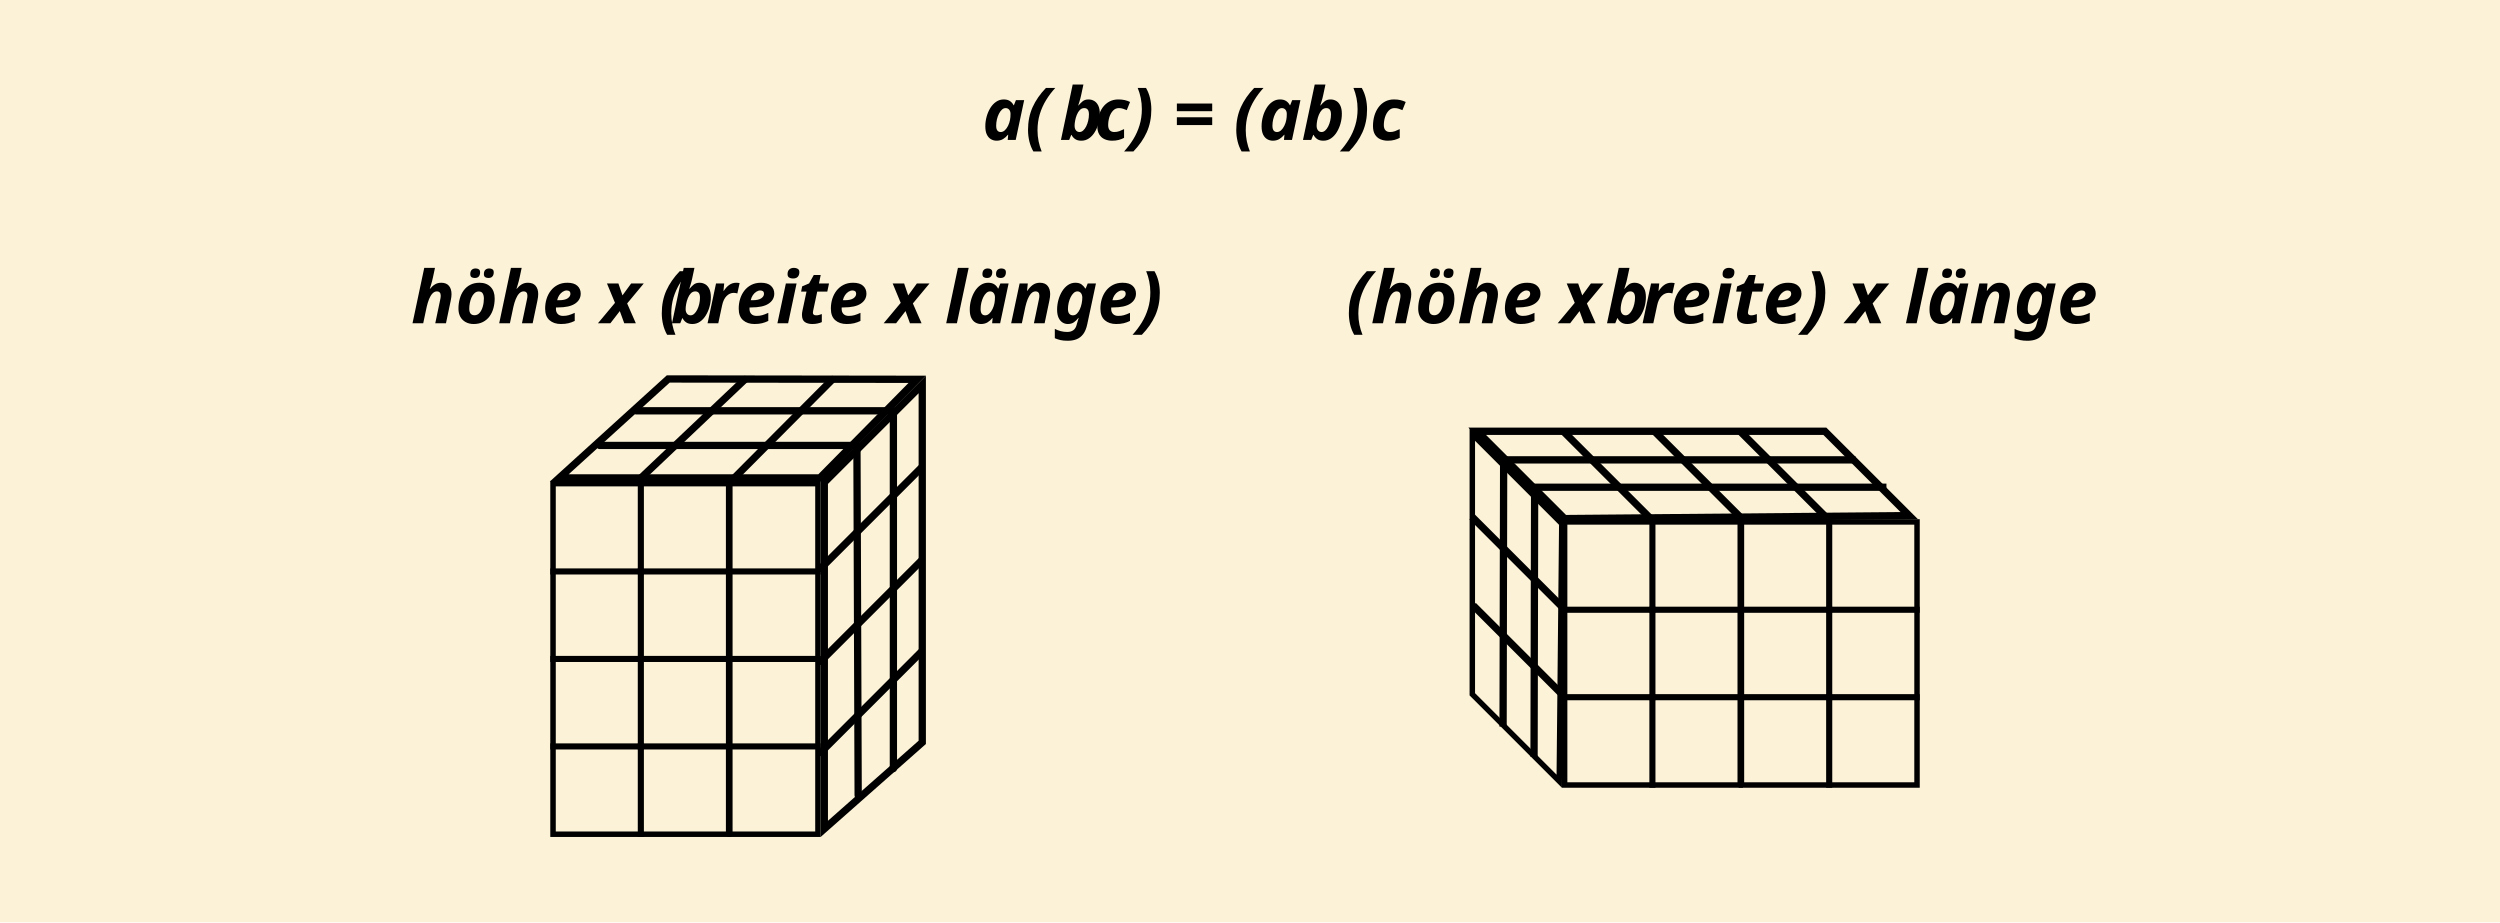
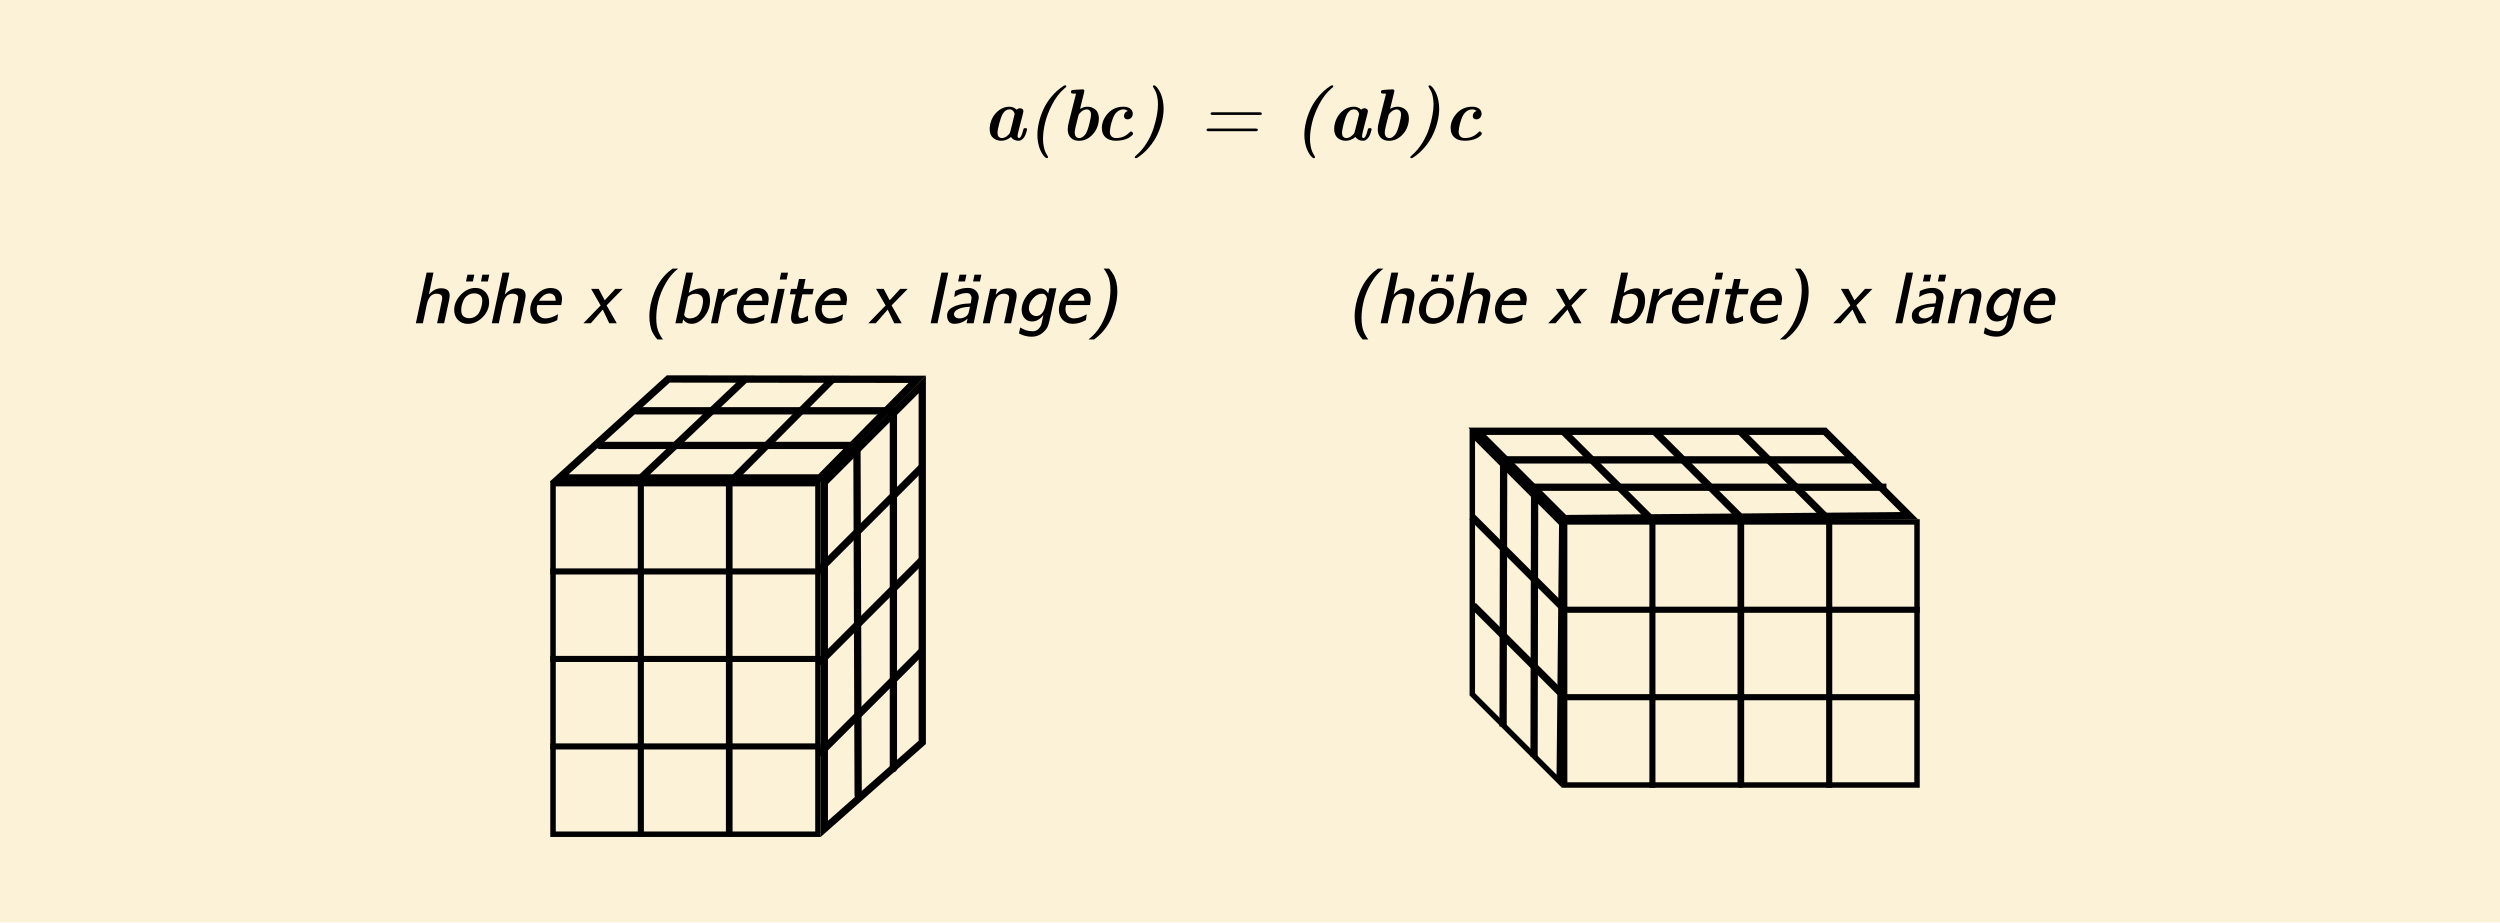
<svg xmlns="http://www.w3.org/2000/svg" id="Ebene_1" data-name="Ebene 1" viewBox="0 0 1371.6 506">
-   <defs>
-     <style>
-       .cls-1 {
-         font-family: CMUSerif-BoldItalic, 'CMU Serif';
-         font-style: italic;
-         font-weight: 700;
-       }
- 
-       .cls-1, .cls-2 {
-         font-size: 40px;
-       }
- 
-       .cls-3 {
-         letter-spacing: -.06em;
-       }
- 
-       .cls-4 {
-         fill: #fbf2d8;
-       }
- 
-       .cls-5 {
-         letter-spacing: -.03em;
-       }
- 
-       .cls-2 {
-         font-family: CMUBright-SemiBoldOblique, 'CMU Bright';
-         font-style: oblique;
-         font-weight: 600;
-       }
-     </style>
-   </defs>
-   <rect class="cls-4" width="1371.6" height="506" />
-   <text class="cls-1" transform="translate(538.82 76.79)">
-     <tspan x="0" y="0">a(</tspan>
-     <tspan class="cls-3" x="42.54" y="0">b</tspan>
-     <tspan x="61.45" y="0">c) = (ab)c</tspan>
-   </text>
+   <rect width="1371.6" height="506" fill="#fbf2d8" />
+   <g>
+     <path d="M542.98,70.79c0-1.95.44-3.85,1.32-5.7.88-1.85,2.16-3.4,3.86-4.66,1.69-1.26,3.57-1.88,5.62-1.88,1.54,0,2.86.53,3.97,1.6.61-.51,1.23-.76,1.87-.76.5,0,.94.15,1.31.44.37.29.56.71.56,1.24,0,.33-.54,2.49-1.61,6.5-1.07,4.01-1.61,6.32-1.61,6.93,0,.82.25,1.24.74,1.25.86,0,1.65-1.49,2.37-4.47.1-.39.2-.65.33-.78s.36-.2.71-.2h.16c.62,0,.93.21.93.64-.03.15-.08.37-.15.65-.06.28-.21.79-.45,1.51-.24.73-.52,1.37-.85,1.92s-.78,1.06-1.35,1.52c-.57.46-1.2.69-1.89.69-1.82,0-3.21-.7-4.17-2.09-1.65,1.38-3.41,2.08-5.27,2.09-1.81,0-3.33-.54-4.56-1.62-1.23-1.08-1.85-2.69-1.85-4.82ZM547.3,72.9c0,1.02.23,1.75.7,2.19.47.44,1,.66,1.58.66.99,0,1.92-.34,2.8-1.03s1.45-1.29,1.71-1.83c.05-.1.49-1.8,1.32-5.1.83-3.29,1.24-5.02,1.24-5.18,0-.48-.24-1.04-.73-1.66s-1.2-.94-2.14-.94c-1.45,0-2.67.83-3.67,2.48-.61,1.07-1.23,2.8-1.87,5.2-.63,2.4-.95,4.13-.95,5.2Z" />
+     <path d="M569.17,73.91c0-2.16.28-4.43.84-6.81.56-2.38,1.39-4.77,2.48-7.17s2.57-4.72,4.44-6.96c1.87-2.24,3.99-4.14,6.36-5.7.4-.3.76-.45,1.07-.45.46,0,.68.18.68.53,0,.1-.04.21-.12.33-.08.12-.16.21-.24.28-.08.07-.2.17-.37.3-.17.13-.26.21-.29.23-2.62,2.27-4.86,5.17-6.71,8.72-1.85,3.55-3.16,6.92-3.92,10.12-.77,3.2-1.15,6.16-1.15,8.88,0,1.5.13,2.89.4,4.17.27,1.28.55,2.24.84,2.86s.61,1.22.94,1.8c.33.57.51.89.54.94.08.18.06.36-.06.54s-.29.26-.53.26h-.04c-.23,0-.56-.18-.98-.54-.42-.36-.87-.91-1.36-1.64-.49-.74-.95-1.6-1.37-2.58-.42-.98-.77-2.19-1.05-3.63-.28-1.44-.42-2.93-.42-4.48Z" />
+     <path d="M585.8,70.91c0-1.17.21-2.5.63-4l2.75-10.89c.58-2.31.97-3.85,1.17-4.62-.25-.03-.54-.04-.88-.04s-.6,0-.79-.02c-.19-.01-.38-.05-.58-.1s-.34-.14-.42-.26c-.08-.12-.13-.29-.13-.52,0-.55.22-.88.66-1,.44-.12,1.5-.22,3.18-.3.94-.05,1.7-.09,2.29-.12h.31c.61,0,.92.25.92.76,0,.26-.03.52-.1.76l-2.25,9.18c1.37-.78,2.69-1.18,3.95-1.19.56,0,1.1.05,1.63.16.53.1,1.09.31,1.67.62.58.31,1.1.7,1.56,1.16.45.46.82,1.08,1.1,1.86.28.77.42,1.66.42,2.65,0,1.86-.41,3.71-1.24,5.54-.83,1.83-2.1,3.41-3.82,4.73-1.72,1.32-3.66,1.98-5.82,1.98-1.86,0-3.36-.55-4.5-1.64-1.14-1.09-1.71-2.66-1.71-4.69ZM589.64,72.66c0,1.12.25,1.91.74,2.38.49.47,1.06.7,1.7.7.72,0,1.41-.25,2.08-.74.67-.49,1.19-1.05,1.55-1.66.66-1.07,1.31-2.82,1.92-5.26.62-2.44.93-4.18.93-5.22s-.23-1.74-.7-2.18c-.46-.44-.98-.65-1.56-.65-.98,0-1.9.34-2.77,1.02-.87.68-1.44,1.29-1.71,1.83-.08.21-.26.9-.55,2.07-.29,1.17-.63,2.58-1.04,4.22-.4,1.64-.6,2.81-.6,3.5Z" />
+     <path d="M604.51,70.39c0-3,1.11-5.73,3.34-8.18s5.07-3.67,8.54-3.67c1.5,0,2.73.35,3.68,1.06.95.71,1.42,1.64,1.42,2.78,0,.89-.28,1.62-.84,2.22-.56.59-1.24.89-2.04.89-.56,0-1.03-.17-1.4-.5-.37-.33-.56-.78-.56-1.34,0-.51.17-1.04.5-1.58.33-.55.86-.92,1.58-1.13-.61-.61-1.39-.92-2.33-.92-1.47,0-2.79.58-3.95,1.75-.82.82-1.53,2.09-2.12,3.83-.59,1.73-.98,3.17-1.15,4.31-.18,1.14-.26,1.92-.26,2.32,0,1.14.3,2.01.91,2.61s1.45.9,2.53.9c2.78,0,5.13-.95,7.06-2.84.54-.53.9-.8,1.08-.8.23,0,.49.15.76.44s.41.55.41.77c0,.16-.11.38-.34.68-.23.3-.6.63-1.1,1.01s-1.11.73-1.81,1.05c-.7.32-1.58.6-2.66.83-1.08.23-2.25.34-3.51.34-2.4,0-4.28-.6-5.65-1.79-1.37-1.2-2.06-2.88-2.06-5.05Z" />
+     <path d="M622.55,86.26c0-.23.29-.59.86-1.07,2.18-1.86,4.09-4.11,5.72-6.76,1.63-2.64,2.87-5.28,3.71-7.92.84-2.64,1.47-5.06,1.87-7.28.4-2.21.6-4.17.6-5.88,0-1.52-.13-2.93-.4-4.21-.27-1.28-.55-2.24-.85-2.86-.3-.62-.62-1.22-.95-1.78-.33-.56-.51-.87-.54-.92-.08-.18-.06-.35.07-.52.12-.16.3-.24.54-.24s.56.17.98.52c.42.35.87.89,1.36,1.64.49.75.95,1.61,1.38,2.58.42.97.78,2.18,1.07,3.62s.43,2.94.43,4.47c0,2.16-.28,4.44-.84,6.83-.56,2.39-1.39,4.79-2.5,7.19-1.11,2.4-2.6,4.73-4.48,6.98-1.88,2.25-4.01,4.17-6.38,5.74-.35.26-.68.39-.98.39-.44,0-.66-.18-.66-.53Z" />
+     <path d="M661.95,71.22c0-.48.38-.72,1.15-.72h25.33c.72,0,1.17.06,1.35.18.21.13.32.31.33.55,0,.18-.09.35-.28.52-.19.16-.45.24-.77.24h-26c-.74,0-1.11-.25-1.11-.76ZM664.19,62.33c0-.49.38-.74,1.15-.74h25.49c.99,0,1.48.25,1.47.74,0,.5-.34.74-1.01.74h-26c-.74,0-1.11-.25-1.11-.74Z" />
+     <path d="M715.64,73.91c0-2.16.28-4.43.84-6.81.56-2.38,1.39-4.77,2.48-7.17s2.58-4.72,4.44-6.96c1.87-2.24,3.99-4.14,6.36-5.7.4-.3.76-.45,1.07-.45.46,0,.68.18.68.53,0,.1-.04.21-.12.33-.08.12-.16.21-.24.28-.08.07-.2.17-.37.3-.17.13-.26.21-.29.23-2.62,2.27-4.86,5.17-6.71,8.72-1.85,3.55-3.16,6.92-3.92,10.12-.76,3.2-1.15,6.16-1.15,8.88,0,1.5.13,2.89.4,4.17.27,1.28.55,2.24.84,2.86s.61,1.22.94,1.8c.33.57.51.89.54.94.08.18.06.36-.06.54s-.29.26-.53.26h-.04c-.23,0-.56-.18-.98-.54-.42-.36-.87-.91-1.36-1.64-.49-.74-.95-1.6-1.37-2.58-.42-.98-.77-2.19-1.05-3.63-.28-1.44-.42-2.93-.42-4.48Z" />
+     <path d="M731.99,70.79c0-1.95.44-3.85,1.32-5.7.88-1.85,2.17-3.4,3.86-4.66,1.69-1.26,3.57-1.88,5.62-1.88,1.54,0,2.86.53,3.97,1.6.61-.51,1.23-.76,1.87-.76.5,0,.94.15,1.31.44s.56.71.56,1.24c0,.33-.54,2.49-1.61,6.5-1.07,4.01-1.61,6.32-1.61,6.93,0,.82.25,1.24.74,1.25.86,0,1.65-1.49,2.37-4.47.09-.39.2-.65.33-.78.12-.13.36-.2.71-.2h.16c.62,0,.93.21.93.64-.03.15-.08.37-.15.65-.06.28-.21.79-.45,1.51-.24.73-.52,1.37-.85,1.92-.33.55-.78,1.06-1.35,1.52s-1.2.69-1.89.69c-1.82,0-3.21-.7-4.17-2.09-1.65,1.38-3.41,2.08-5.27,2.09-1.81,0-3.33-.54-4.56-1.62-1.23-1.08-1.85-2.69-1.85-4.82ZM736.3,72.9c0,1.02.23,1.75.7,2.19.47.44,1,.66,1.58.66.99,0,1.92-.34,2.8-1.03s1.45-1.29,1.71-1.83c.05-.1.49-1.8,1.32-5.1.83-3.29,1.24-5.02,1.24-5.18,0-.48-.24-1.04-.73-1.66s-1.2-.94-2.14-.94c-1.45,0-2.67.83-3.67,2.48-.61,1.07-1.23,2.8-1.87,5.2-.63,2.4-.95,4.13-.95,5.2Z" />
+     <path d="M755.89,70.91c0-1.17.21-2.5.63-4l2.75-10.89c.58-2.31.97-3.85,1.17-4.62-.25-.03-.54-.04-.88-.04s-.6,0-.79-.02c-.19-.01-.38-.05-.58-.1s-.33-.14-.42-.26c-.08-.12-.13-.29-.13-.52,0-.55.22-.88.66-1,.44-.12,1.5-.22,3.18-.3.94-.05,1.7-.09,2.29-.12h.31c.61,0,.92.25.92.76,0,.26-.03.52-.1.76l-2.25,9.18c1.37-.78,2.69-1.18,3.95-1.19.56,0,1.1.05,1.63.16.53.1,1.09.31,1.67.62s1.1.7,1.56,1.16c.45.46.82,1.08,1.1,1.86.28.77.42,1.66.42,2.65,0,1.86-.41,3.71-1.24,5.54-.83,1.83-2.1,3.41-3.82,4.73-1.72,1.32-3.66,1.98-5.82,1.98-1.86,0-3.36-.55-4.5-1.64s-1.71-2.66-1.71-4.69ZM759.74,72.66c0,1.12.25,1.91.74,2.38s1.06.7,1.7.7c.72,0,1.41-.25,2.08-.74.67-.49,1.19-1.05,1.55-1.66.66-1.07,1.31-2.82,1.92-5.26s.93-4.18.93-5.22-.23-1.74-.7-2.18c-.46-.44-.98-.65-1.56-.65-.98,0-1.9.34-2.77,1.02-.87.68-1.44,1.29-1.71,1.83-.08.21-.26.9-.55,2.07-.29,1.17-.63,2.58-1.04,4.22-.4,1.64-.61,2.81-.61,3.5Z" />
+     <path d="M773.74,86.26c0-.23.29-.59.86-1.07,2.18-1.86,4.09-4.11,5.72-6.76,1.63-2.64,2.87-5.28,3.71-7.92s1.47-5.06,1.87-7.28c.4-2.21.6-4.17.6-5.88,0-1.52-.13-2.93-.4-4.21-.27-1.28-.55-2.24-.85-2.86s-.62-1.22-.95-1.78c-.33-.56-.51-.87-.54-.92-.08-.18-.06-.35.07-.52.12-.16.3-.24.54-.24s.56.17.98.52c.42.35.87.89,1.36,1.64.49.75.95,1.61,1.38,2.58.42.97.78,2.18,1.07,3.62s.43,2.94.43,4.47c0,2.16-.28,4.44-.84,6.83-.56,2.39-1.39,4.79-2.5,7.19s-2.6,4.73-4.48,6.98c-1.88,2.25-4.01,4.17-6.38,5.74-.35.26-.68.39-.98.39-.44,0-.66-.18-.66-.53Z" />
+     <path d="M795.87,70.39c0-3,1.11-5.73,3.34-8.18s5.07-3.67,8.54-3.67c1.5,0,2.73.35,3.68,1.06.95.71,1.42,1.64,1.42,2.78,0,.89-.28,1.62-.84,2.22-.56.59-1.24.89-2.04.89-.56,0-1.03-.17-1.4-.5-.37-.33-.56-.78-.56-1.34,0-.51.17-1.04.5-1.58s.86-.92,1.58-1.13c-.61-.61-1.39-.92-2.33-.92-1.47,0-2.79.58-3.95,1.75-.82.82-1.53,2.09-2.12,3.83s-.98,3.17-1.15,4.31c-.18,1.14-.26,1.92-.26,2.32,0,1.14.3,2.01.91,2.61s1.45.9,2.53.9c2.78,0,5.13-.95,7.06-2.84.54-.53.9-.8,1.08-.8.23,0,.49.15.76.44s.41.55.41.77c0,.16-.11.38-.34.68s-.6.63-1.1,1.01c-.51.38-1.11.73-1.81,1.05s-1.58.6-2.66.83-2.25.34-3.51.34c-2.4,0-4.28-.6-5.65-1.79-1.37-1.2-2.06-2.88-2.06-5.05Z" />
+   </g>
  <path d="M353.25,315.19h-51.34v-51.34h51.34v51.34ZM304.92,312.19h45.34v-45.34h-45.34v45.34Z" />
  <path d="M401.25,315.19h-51.34v-51.34h51.34v51.34ZM352.92,312.19h45.34v-45.34h-45.34v45.34Z" />
  <path d="M450.25,315.19h-51.34v-51.34h51.34v51.34ZM401.92,312.19h45.34v-45.34h-45.34v45.34Z" />
  <path d="M353.25,363.19h-51.34v-51.34h51.34v51.34ZM304.92,360.19h45.34v-45.34h-45.34v45.34Z" />
  <path d="M401.25,363.19h-51.34v-51.34h51.34v51.34ZM352.92,360.19h45.34v-45.34h-45.34v45.34Z" />
  <path d="M450.25,363.19h-51.34v-51.34h51.34v51.34ZM401.92,360.19h45.34v-45.34h-45.34v45.34Z" />
  <path d="M908.25,336.19h-51.34v-51.34h51.34v51.34ZM859.92,333.19h45.34v-45.34h-45.34v45.34Z" />
  <path d="M956.25,336.19h-51.34v-51.34h51.34v51.34ZM907.92,333.19h45.34v-45.34h-45.34v45.34Z" />
  <path d="M1005.25,336.19h-51.34v-51.34h51.34v51.34ZM956.92,333.19h45.34v-45.34h-45.34v45.34Z" />
  <path d="M1053.25,336.19h-51.34v-51.34h51.34v51.34ZM1004.92,333.19h45.34v-45.34h-45.34v45.34Z" />
  <path d="M908.25,384.19h-51.34v-51.34h51.34v51.34ZM859.92,381.19h45.34v-45.34h-45.34v45.34Z" />
  <path d="M956.25,384.19h-51.34v-51.34h51.34v51.34ZM907.92,381.19h45.34v-45.34h-45.34v45.34Z" />
  <path d="M1005.25,384.19h-51.34v-51.34h51.34v51.34ZM956.92,381.19h45.34v-45.34h-45.34v45.34Z" />
  <path d="M1053.25,384.19h-51.34v-51.34h51.34v51.34ZM1004.92,381.19h45.34v-45.34h-45.34v45.34Z" />
  <path d="M908.25,432.19h-51.34v-51.34h51.34v51.34ZM859.92,429.19h45.34v-45.34h-45.34v45.34Z" />
  <path d="M956.25,432.19h-51.34v-51.34h51.34v51.34ZM907.92,429.19h45.34v-45.34h-45.34v45.34Z" />
  <path d="M1005.25,432.19h-51.34v-51.34h51.34v51.34ZM956.92,429.19h45.34v-45.34h-45.34v45.34Z" />
  <path d="M1053.25,432.19h-51.34v-51.34h51.34v51.34ZM1004.92,429.19h45.34v-45.34h-45.34v45.34Z" />
  <path d="M353.25,411.19h-51.34v-51.34h51.34v51.34ZM304.92,408.19h45.34v-45.34h-45.34v45.34Z" />
  <path d="M401.25,411.19h-51.34v-51.34h51.34v51.34ZM352.92,408.19h45.34v-45.34h-45.34v45.34Z" />
  <path d="M450.25,411.19h-51.34v-51.34h51.34v51.34ZM401.92,408.19h45.34v-45.34h-45.34v45.34Z" />
  <path d="M353.25,459.19h-51.34v-51.34h51.34v51.34ZM304.92,456.19h45.34v-45.34h-45.34v45.34Z" />
  <path d="M401.25,459.19h-51.34v-51.34h51.34v51.34ZM352.92,456.19h45.34v-45.34h-45.34v45.34Z" />
  <path d="M450.25,459.19h-51.34v-51.34h51.34v51.34ZM401.92,456.19h45.34v-45.34h-45.34v45.34Z" />
-   <text class="cls-2" transform="translate(225.6 177.36)">
-     <tspan x="0" y="0">höhe x (</tspan>
-     <tspan class="cls-5" x="142.36" y="0">b</tspan>
-     <tspan x="161.88" y="0">reite x länge)</tspan>
-   </text>
-   <text class="cls-2" transform="translate(738.6 177.36)">
-     <tspan x="0" y="0">(höhe x </tspan>
-     <tspan class="cls-5" x="142.36" y="0">b</tspan>
-     <tspan x="161.88" y="0">reite) x länge</tspan>
-   </text>
+   <g>
+     <path d="M228.16,177.36l5.88-27.75.04-.04h3.73l-2.52,12.08c1.98-2.32,4.22-3.49,6.72-3.49,3.12,0,4.69,1.32,4.69,3.95,0,.59-.1,1.44-.31,2.56l-2.73,12.69h-3.85l2.62-12.5c.13-.74.19-1.21.19-1.41,0-1.54-1.08-2.31-3.25-2.31h-.06c-.26,0-.53.03-.8.08-.27.05-.63.19-1.09.4-.46.22-.87.52-1.23.9-.36.39-.73.96-1.1,1.72-.37.76-.67,1.65-.89,2.65l-2.18,10.46h-3.85Z" />
+     <path d="M249.2,170.07c0-3.07,1.2-5.85,3.6-8.35,2.4-2.5,5.1-3.75,8.1-3.75,2.2,0,3.99.74,5.37,2.21s2.08,3.33,2.08,5.56c0,3.18-1.21,5.97-3.63,8.36-2.42,2.39-5.1,3.58-8.05,3.58-2.22,0-4.02-.72-5.4-2.16-1.38-1.44-2.08-3.26-2.08-5.45ZM253.05,170.22c0,1.58.42,2.7,1.26,3.36.84.66,1.86.99,3.06.99,1.42,0,2.64-.38,3.68-1.13,1.04-.75,1.79-1.69,2.25-2.81s.79-2.15.99-3.07c.2-.92.3-1.75.3-2.48,0-1.5-.42-2.57-1.27-3.19s-1.87-.94-3.06-.94-2.22.25-3.15.76c-.92.51-1.63,1.13-2.12,1.85s-.89,1.55-1.2,2.47c-.31.92-.51,1.71-.61,2.38-.09.67-.14,1.27-.14,1.8ZM255.68,154.43l.78-3.75h3.77l-.78,3.75h-3.77ZM263.89,154.43l.74-3.75h3.81l-.78,3.75h-3.77Z" />
+     <path d="M269.82,177.36l5.88-27.75.04-.04h3.73l-2.52,12.08c1.98-2.32,4.22-3.49,6.72-3.49,3.12,0,4.69,1.32,4.69,3.95,0,.59-.1,1.44-.31,2.56l-2.73,12.69h-3.85l2.62-12.5c.13-.74.19-1.21.19-1.41,0-1.54-1.08-2.31-3.25-2.31h-.06c-.26,0-.53.03-.8.08-.27.05-.63.19-1.09.4-.46.22-.87.52-1.23.9-.36.39-.73.96-1.1,1.72-.37.76-.67,1.65-.89,2.65l-2.18,10.46h-3.85Z" />
+     <path d="M290.9,170c0-3.01,1.14-5.76,3.43-8.25,2.29-2.49,4.87-3.74,7.74-3.74,1.06,0,2.03.15,2.91.46.88.31,1.66.94,2.34,1.91.68.97,1.02,2.23,1.02,3.78,0,.53-.14,1.6-.42,3.2h-13.11s-.06.16-.1.4c-.04.24-.08.53-.14.88-.05.35-.08.64-.08.89,0,1.47.42,2.7,1.26,3.68.84.98,1.99,1.47,3.43,1.47,2.14,0,4.47-.76,6.99-2.29l-.45,3.24c-2.48,1.35-4.87,2.03-7.19,2.03s-4.19-.73-5.57-2.2c-1.38-1.46-2.07-3.29-2.07-5.48ZM295.72,165h9.14c-.03-1.52-.38-2.57-1.08-3.14-.69-.57-1.49-.86-2.41-.86-1.1,0-2.15.37-3.15,1.1-1,.74-1.84,1.7-2.5,2.9Z" />
+     <path d="M320.06,177.36l9.47-9.77-5.23-9.12h4.16l3.32,6.29,5.8-6.29h4.08l-8.85,9.08,5.57,9.8h-4.12l-3.55-7.48h-.04l-6.52,7.48h-4.08Z" />
+     <path d="M356.27,173.69c0-4.3.9-8.73,2.71-13.29,1.8-4.56,4.41-8.34,7.82-11.32.46-.4,1.19-.98,2.21-1.72h3.03c-2.67,2.08-4.94,4.77-6.82,8.07-1.88,3.29-3.21,6.55-3.99,9.76-.79,3.21-1.18,6.34-1.18,9.38,0,1.63.12,3.11.36,4.45.24,1.34.6,2.51,1.08,3.5.48.99.86,1.7,1.14,2.13.28.43.65.96,1.12,1.6h-3.03c-.48-.53-.8-.89-.95-1.06s-.51-.7-1.07-1.58c-.56-.88-.98-1.71-1.25-2.48s-.53-1.83-.79-3.17-.39-2.76-.39-4.26Z" />
+     <path d="M370.56,177.36l5.88-27.75.04-.04h3.73l-2.33,11.08c2.26-1.66,4.63-2.49,7.09-2.49,1.09,0,2,.37,2.73,1.12s1.21,1.58,1.47,2.51.38,1.91.38,2.95c0,3.39-1.04,6.39-3.13,9-2.09,2.61-4.42,3.92-7,3.92-1.92,0-3.46-.8-4.62-2.39l-.44,2.08h-3.8ZM375.32,172.82c.21.4.41.71.6.92s.49.42.91.63c.41.21.9.32,1.47.32,3.71,0,6.05-2.22,7.01-6.65.26-1.15.39-2.13.39-2.93,0-1.45-.41-2.47-1.23-3.06-.82-.59-1.77-.89-2.87-.89-.93,0-1.81.2-2.65.6-.84.4-1.35.79-1.55,1.17-.08.18-.77,3.48-2.08,9.89Z" />
+     <path d="M390.08,177.36l4-18.89h3.59l-.83,4.09c2.29-2.86,4.95-4.33,7.97-4.41l-.72,3.36c-2.06.03-3.81.58-5.26,1.67-1.45,1.08-2.4,2.32-2.87,3.71l-2.12,10.47h-3.77Z" />
+     <path d="M404.28,170c0-3.01,1.14-5.76,3.43-8.25,2.29-2.49,4.87-3.74,7.74-3.74,1.06,0,2.03.15,2.91.46.88.31,1.66.94,2.34,1.91.68.97,1.02,2.23,1.02,3.78,0,.53-.14,1.6-.42,3.2h-13.11s-.06.16-.1.4c-.04.24-.08.53-.14.88-.05.35-.08.64-.08.89,0,1.47.42,2.7,1.26,3.68.84.98,1.99,1.47,3.43,1.47,2.14,0,4.47-.76,6.99-2.29l-.45,3.24c-2.48,1.35-4.87,2.03-7.19,2.03s-4.19-.73-5.57-2.2c-1.38-1.46-2.07-3.29-2.07-5.48ZM409.1,165h9.14c-.03-1.52-.38-2.57-1.08-3.14-.69-.57-1.49-.86-2.41-.86-1.1,0-2.15.37-3.15,1.1-1,.74-1.84,1.7-2.5,2.9Z" />
+     <path d="M422.73,177.36l4-18.89h3.77l-4,18.89h-3.77ZM427.79,153.36l.78-3.75h3.77l-.78,3.75h-3.77Z" />
+     <path d="M433.33,161.47l.64-2.99h3.21l1.17-5.41h3.59l-1.14,5.41h5.61l-.64,2.99h-5.59c-.32,1.51-.63,2.99-.94,4.43-.31,1.44-.53,2.47-.68,3.08-.15.61-.27,1.19-.37,1.74-.1.55-.16.86-.18.95-.03.08-.04.25-.04.5,0,1.59.5,2.39,1.5,2.41,1.17,0,2.42-.47,3.73-1.41l.16,2.91c-2.45,1.07-4.71,1.6-6.8,1.6-1.71,0-2.56-1.16-2.56-3.48,0-.33.04-.77.12-1.35s.21-1.28.38-2.12c.17-.84.35-1.68.55-2.53.2-.85.44-1.93.73-3.26.29-1.33.54-2.49.75-3.47h-3.2Z" />
+     <path d="M447.24,170c0-3.01,1.14-5.76,3.43-8.25,2.29-2.49,4.87-3.74,7.74-3.74,1.06,0,2.03.15,2.91.46.88.31,1.66.94,2.34,1.91.68.97,1.02,2.23,1.02,3.78,0,.53-.14,1.6-.42,3.2h-13.11s-.06.16-.1.4c-.04.24-.08.53-.14.88-.05.35-.08.64-.08.89,0,1.47.42,2.7,1.26,3.68.84.98,1.99,1.47,3.43,1.47,2.14,0,4.47-.76,6.99-2.29l-.45,3.24c-2.48,1.35-4.87,2.03-7.19,2.03s-4.19-.73-5.57-2.2c-1.38-1.46-2.07-3.29-2.07-5.48ZM452.07,165h9.14c-.03-1.52-.38-2.57-1.08-3.14-.69-.57-1.49-.86-2.41-.86-1.1,0-2.15.37-3.15,1.1-1,.74-1.84,1.7-2.5,2.9Z" />
+     <path d="M476.4,177.36l9.47-9.77-5.23-9.12h4.16l3.32,6.29,5.8-6.29h4.08l-8.85,9.08,5.57,9.8h-4.12l-3.55-7.48h-.04l-6.52,7.48h-4.08Z" />
+     <path d="M510.6,177.36l5.88-27.75.04-.04h3.73l-5.88,27.79h-3.77Z" />
+     <path d="M519.59,173.32c0-1.65.58-2.95,1.73-3.9,1.16-.94,2.81-1.68,4.97-2.22,1.81-.46,3.9-.71,6.27-.76.32-1.63.47-2.62.46-2.97,0-.69-.22-1.31-.65-1.86s-1.1-.82-2.01-.82c-1.02,0-1.98.13-2.9.4-.92.27-1.58.51-1.98.72-.4.21-1.04.58-1.91,1.08.23-2.08.39-3.19.47-3.32.05-.05.18-.12.37-.2,2.16-1.02,4.36-1.52,6.6-1.52,1.92,0,3.4.53,4.43,1.58,1.03,1.05,1.55,2.26,1.55,3.61,0,.4-.09,1-.27,1.8l-2.53,12.4h-3.87l.53-2.55c-2.08,1.91-4.52,2.86-7.34,2.86-1.38,0-2.37-.45-2.99-1.36-.62-.9-.92-1.9-.92-3ZM523.39,172.56c.05.56.33,1.05.84,1.48s1.22.64,2.15.64c1.07,0,2.09-.26,3.07-.78.98-.52,1.62-1.24,1.93-2.15.08-.21.34-1.35.8-3.44-2.7.1-4.79.5-6.3,1.2-1.5.7-2.32,1.55-2.45,2.57l-.04.47ZM525.68,154.43l.78-3.75h3.77l-.78,3.75h-3.77ZM533.87,154.43l.78-3.75h3.77l-.78,3.75h-3.77Z" />
+     <path d="M539.22,177.36l4-18.89h3.71l-.67,3.29c2.04-2.4,4.32-3.6,6.81-3.6,3.13,0,4.7,1.32,4.7,3.95,0,.59-.1,1.44-.31,2.56l-2.73,12.69h-3.85l2.62-12.5c.13-.74.19-1.21.19-1.41,0-1.54-1.08-2.31-3.24-2.31h-.06c-.27,0-.53.03-.81.08-.27.05-.64.19-1.11.4-.47.21-.88.51-1.25.9-.37.38-.74.96-1.12,1.72s-.68,1.64-.91,2.65l-2.14,10.47h-3.85Z" />
+     <path d="M559.05,182.94l.68-3.28c1.2.72,2.29,1.25,3.28,1.58.99.33,2.19.5,3.59.5,1.25,0,2.28-.4,3.08-1.19.8-.79,1.35-1.65,1.65-2.58.03-.05.4-1.77,1.13-5.15-1.79,2.37-3.88,3.55-6.28,3.55-1.68,0-3.05-.61-4.09-1.82-1.04-1.22-1.57-2.74-1.57-4.57s.45-3.55,1.36-5.38c.9-1.83,2.14-3.36,3.72-4.58,1.57-1.23,3.2-1.84,4.88-1.84.64,0,1.23.09,1.78.28.55.19.98.42,1.3.7s.6.56.84.84c.24.28.41.51.52.69l.16.27.61-2.79h3.87l-3.81,17.93c-.39,1.6-.77,2.76-1.14,3.49-.24.45-.57.92-.98,1.41-.41.49-.97,1.04-1.66,1.65-.7.61-1.56,1.11-2.6,1.5s-2.15.58-3.33.58c-2.45,0-4.78-.59-6.99-1.79ZM564.49,169.09c0,1.25.4,2.28,1.19,3.09.79.8,1.76,1.21,2.9,1.21s2.14-.49,3.06-1.48,1.6-2.5,2.02-4.54c.51-2.09.76-3.24.74-3.45,0-.54-.22-1.13-.65-1.78-.44-.65-1.13-.98-2.09-.98-1.75,0-3.39.85-4.9,2.55-1.51,1.7-2.27,3.49-2.27,5.39Z" />
+     <path d="M580.96,170c0-3.01,1.14-5.76,3.43-8.25,2.29-2.49,4.87-3.74,7.74-3.74,1.06,0,2.03.15,2.91.46.88.31,1.66.94,2.34,1.91.68.97,1.02,2.23,1.02,3.78,0,.53-.14,1.6-.42,3.2h-13.11s-.06.16-.1.4c-.04.24-.08.53-.14.88-.05.35-.08.64-.08.89,0,1.47.42,2.7,1.26,3.68.84.98,1.99,1.47,3.43,1.47,2.14,0,4.47-.76,6.99-2.29l-.45,3.24c-2.48,1.35-4.87,2.03-7.19,2.03s-4.19-.73-5.57-2.2-2.07-3.29-2.07-5.48ZM585.78,165h9.14c-.03-1.52-.38-2.57-1.08-3.14-.69-.57-1.49-.86-2.41-.86-1.1,0-2.15.37-3.15,1.1-1,.74-1.84,1.7-2.5,2.9Z" />
+     <path d="M597.21,186.21c5.44-4.15,9.13-10.5,11.05-19.04.64-2.8.96-5.51.96-8.12,0-1.63-.12-3.12-.36-4.46s-.6-2.51-1.08-3.48c-.48-.97-.86-1.68-1.14-2.12-.28-.44-.66-.98-1.14-1.62h3.01c1.25,1.45,2.16,2.74,2.73,3.89,1.18,2.45,1.77,5.33,1.77,8.63,0,4.3-.9,8.71-2.69,13.24s-4.39,8.3-7.8,11.31c-.66.59-1.41,1.19-2.25,1.82h-1.8l-1.25-.04Z" />
+   </g>
+   <g>
+     <path d="M743.21,173.69c0-4.3.9-8.73,2.71-13.29,1.8-4.56,4.41-8.34,7.82-11.32.46-.4,1.19-.98,2.21-1.72h3.03c-2.67,2.08-4.94,4.77-6.82,8.07-1.88,3.29-3.21,6.55-3.99,9.76-.79,3.21-1.18,6.34-1.18,9.38,0,1.63.12,3.11.36,4.45s.6,2.51,1.08,3.5.86,1.7,1.14,2.13.65.96,1.12,1.6h-3.03c-.48-.53-.8-.89-.95-1.06s-.51-.7-1.07-1.58-.98-1.71-1.25-2.48-.53-1.83-.79-3.17-.39-2.76-.39-4.26Z" />
+     <path d="M757.47,177.36l5.88-27.75.04-.04h3.73l-2.52,12.08c1.98-2.32,4.22-3.49,6.72-3.49,3.12,0,4.69,1.32,4.69,3.95,0,.59-.1,1.44-.31,2.56l-2.73,12.69h-3.85l2.62-12.5c.13-.74.19-1.21.19-1.41,0-1.54-1.08-2.31-3.25-2.31h-.06c-.26,0-.53.03-.8.08-.27.05-.63.19-1.09.4-.46.22-.87.52-1.23.9-.36.39-.73.96-1.1,1.72-.37.76-.67,1.65-.89,2.65l-2.18,10.46h-3.85Z" />
+     <path d="M778.51,170.07c0-3.07,1.2-5.85,3.6-8.35,2.4-2.5,5.1-3.75,8.1-3.75,2.2,0,3.99.74,5.37,2.21,1.39,1.47,2.08,3.33,2.08,5.56,0,3.18-1.21,5.97-3.62,8.36-2.42,2.39-5.1,3.58-8.05,3.58-2.22,0-4.02-.72-5.4-2.16-1.38-1.44-2.08-3.26-2.08-5.45ZM782.35,170.22c0,1.58.42,2.7,1.26,3.36.84.66,1.86.99,3.06.99,1.42,0,2.64-.38,3.68-1.13s1.79-1.69,2.25-2.81.79-2.15.99-3.07c.2-.92.3-1.75.3-2.48,0-1.5-.42-2.57-1.27-3.19-.85-.63-1.87-.94-3.06-.94s-2.22.25-3.15.76c-.92.51-1.63,1.13-2.12,1.85s-.89,1.55-1.2,2.47c-.31.92-.51,1.71-.61,2.38-.09.67-.14,1.27-.14,1.8ZM784.99,154.43l.78-3.75h3.77l-.78,3.75h-3.77ZM793.19,154.43l.74-3.75h3.81l-.78,3.75h-3.77Z" />
+     <path d="M799.13,177.36l5.88-27.75.04-.04h3.73l-2.52,12.08c1.98-2.32,4.22-3.49,6.72-3.49,3.12,0,4.69,1.32,4.69,3.95,0,.59-.1,1.44-.31,2.56l-2.73,12.69h-3.85l2.62-12.5c.13-.74.19-1.21.19-1.41,0-1.54-1.08-2.31-3.25-2.31h-.06c-.26,0-.53.03-.8.08-.27.05-.63.19-1.09.4-.46.22-.87.52-1.23.9-.36.39-.73.96-1.1,1.72-.37.76-.67,1.65-.89,2.65l-2.18,10.46h-3.85Z" />
+     <path d="M820.2,170c0-3.01,1.14-5.76,3.43-8.25,2.29-2.49,4.87-3.74,7.74-3.74,1.06,0,2.03.15,2.91.46.88.31,1.66.94,2.34,1.91.68.97,1.02,2.23,1.02,3.78,0,.53-.14,1.6-.42,3.2h-13.11s-.06.16-.1.4c-.04.24-.08.53-.14.88-.05.35-.08.64-.08.89,0,1.47.42,2.7,1.26,3.68.84.98,1.99,1.47,3.43,1.47,2.14,0,4.47-.76,6.99-2.29l-.45,3.24c-2.48,1.35-4.87,2.03-7.19,2.03s-4.19-.73-5.57-2.2c-1.38-1.46-2.07-3.29-2.07-5.48ZM825.03,165h9.14c-.03-1.52-.38-2.57-1.08-3.14-.69-.57-1.49-.86-2.41-.86-1.1,0-2.15.37-3.15,1.1-1,.74-1.84,1.7-2.5,2.9Z" />
+     <path d="M849.37,177.36l9.47-9.77-5.23-9.12h4.16l3.32,6.29,5.8-6.29h4.08l-8.85,9.08,5.57,9.8h-4.12l-3.55-7.48h-.04l-6.52,7.48h-4.08Z" />
+     <path d="M883.56,177.36l5.88-27.75.04-.04h3.73l-2.33,11.08c2.26-1.66,4.63-2.49,7.09-2.49,1.09,0,2,.37,2.73,1.12.72.75,1.21,1.58,1.47,2.51s.38,1.91.38,2.95c0,3.39-1.04,6.39-3.13,9-2.08,2.61-4.42,3.92-7,3.92-1.92,0-3.46-.8-4.62-2.39l-.44,2.08h-3.8ZM888.32,172.82c.21.4.41.71.6.92s.49.42.91.63c.41.21.9.32,1.47.32,3.71,0,6.05-2.22,7.01-6.65.26-1.15.39-2.13.39-2.93,0-1.45-.41-2.47-1.22-3.06-.82-.59-1.77-.89-2.87-.89-.93,0-1.81.2-2.65.6-.84.4-1.35.79-1.55,1.17-.08.18-.77,3.48-2.08,9.89Z" />
+     <path d="M903.08,177.36l4-18.89h3.59l-.83,4.09c2.29-2.86,4.95-4.33,7.97-4.41l-.72,3.36c-2.06.03-3.81.58-5.26,1.67-1.45,1.08-2.4,2.32-2.87,3.71l-2.12,10.47h-3.77Z" />
+     <path d="M917.28,170c0-3.01,1.14-5.76,3.43-8.25,2.29-2.49,4.87-3.74,7.74-3.74,1.06,0,2.03.15,2.91.46.88.31,1.66.94,2.34,1.91.68.97,1.02,2.23,1.02,3.78,0,.53-.14,1.6-.42,3.2h-13.11s-.06.16-.1.4c-.04.24-.08.53-.14.88-.05.35-.08.64-.08.89,0,1.47.42,2.7,1.26,3.68.84.98,1.99,1.47,3.43,1.47,2.14,0,4.47-.76,6.99-2.29l-.45,3.24c-2.48,1.35-4.87,2.03-7.19,2.03s-4.19-.73-5.57-2.2c-1.38-1.46-2.07-3.29-2.07-5.48ZM922.1,165h9.14c-.03-1.52-.38-2.57-1.08-3.14-.69-.57-1.49-.86-2.41-.86-1.1,0-2.15.37-3.15,1.1-1,.74-1.84,1.7-2.5,2.9Z" />
+     <path d="M935.73,177.36l4-18.89h3.77l-4,18.89h-3.77ZM940.79,153.36l.78-3.75h3.77l-.78,3.75h-3.77Z" />
+     <path d="M946.33,161.47l.64-2.99h3.21l1.17-5.41h3.59l-1.14,5.41h5.61l-.64,2.99h-5.59c-.32,1.51-.63,2.99-.94,4.43-.31,1.44-.53,2.47-.68,3.08-.15.61-.27,1.19-.37,1.74s-.16.86-.18.95c-.03.08-.04.25-.04.5,0,1.59.5,2.39,1.5,2.41,1.17,0,2.42-.47,3.73-1.41l.16,2.91c-2.45,1.07-4.71,1.6-6.8,1.6-1.71,0-2.56-1.16-2.56-3.48,0-.33.04-.77.12-1.35s.21-1.28.38-2.12c.17-.84.35-1.68.55-2.53.2-.85.44-1.93.73-3.26.29-1.33.54-2.49.75-3.47h-3.2Z" />
+     <path d="M960.24,170c0-3.01,1.14-5.76,3.43-8.25,2.29-2.49,4.87-3.74,7.74-3.74,1.06,0,2.03.15,2.91.46.88.31,1.66.94,2.34,1.91.68.97,1.02,2.23,1.02,3.78,0,.53-.14,1.6-.42,3.2h-13.11s-.06.16-.1.4c-.04.24-.08.53-.14.88-.05.35-.08.64-.08.89,0,1.47.42,2.7,1.26,3.68.84.98,1.99,1.47,3.43,1.47,2.14,0,4.47-.76,6.99-2.29l-.45,3.24c-2.48,1.35-4.87,2.03-7.19,2.03s-4.19-.73-5.57-2.2c-1.38-1.46-2.07-3.29-2.07-5.48ZM965.07,165h9.14c-.03-1.52-.38-2.57-1.08-3.14-.69-.57-1.49-.86-2.41-.86-1.1,0-2.15.37-3.15,1.1-1,.74-1.84,1.7-2.5,2.9Z" />
+     <path d="M976.49,186.21c5.44-4.15,9.13-10.5,11.05-19.04.64-2.8.96-5.51.96-8.12,0-1.63-.12-3.12-.36-4.46s-.6-2.51-1.08-3.48c-.48-.97-.86-1.68-1.14-2.12-.28-.44-.66-.98-1.14-1.62h3.01c1.25,1.45,2.16,2.74,2.73,3.89,1.18,2.45,1.77,5.33,1.77,8.63,0,4.3-.9,8.71-2.69,13.24s-4.39,8.3-7.8,11.31c-.66.59-1.41,1.19-2.25,1.82h-1.8l-1.25-.04Z" />
+     <path d="M1005.71,177.36l9.47-9.77-5.23-9.12h4.16l3.32,6.29,5.8-6.29h4.08l-8.85,9.08,5.57,9.8h-4.12l-3.55-7.48h-.04l-6.52,7.48h-4.08Z" />
+     <path d="M1039.91,177.36l5.88-27.75.04-.04h3.73l-5.88,27.79h-3.77Z" />
+     <path d="M1048.9,173.32c0-1.65.58-2.95,1.73-3.9,1.16-.94,2.81-1.68,4.97-2.22,1.81-.46,3.9-.71,6.28-.76.32-1.63.47-2.62.46-2.97,0-.69-.22-1.31-.65-1.86-.43-.55-1.1-.82-2.01-.82-1.02,0-1.98.13-2.9.4-.92.27-1.58.51-1.98.72s-1.04.58-1.91,1.08c.23-2.08.39-3.19.47-3.32.05-.05.18-.12.37-.2,2.16-1.02,4.36-1.52,6.6-1.52,1.92,0,3.4.53,4.43,1.58,1.03,1.05,1.55,2.26,1.55,3.61,0,.4-.09,1-.27,1.8l-2.53,12.4h-3.87l.53-2.55c-2.08,1.91-4.52,2.86-7.34,2.86-1.38,0-2.37-.45-2.99-1.36-.62-.9-.92-1.9-.92-3ZM1052.7,172.56c.05.56.33,1.05.84,1.48s1.22.64,2.15.64c1.07,0,2.09-.26,3.07-.78.98-.52,1.62-1.24,1.93-2.15.08-.21.34-1.35.8-3.44-2.7.1-4.79.5-6.3,1.2-1.5.7-2.32,1.55-2.45,2.57l-.04.47ZM1054.99,154.43l.78-3.75h3.77l-.78,3.75h-3.77ZM1063.17,154.43l.78-3.75h3.77l-.78,3.75h-3.77Z" />
+     <path d="M1068.53,177.36l4-18.89h3.71l-.67,3.29c2.04-2.4,4.32-3.6,6.81-3.6,3.13,0,4.7,1.32,4.7,3.95,0,.59-.1,1.44-.31,2.56l-2.73,12.69h-3.85l2.62-12.5c.13-.74.19-1.21.19-1.41,0-1.54-1.08-2.31-3.24-2.31h-.06c-.27,0-.54.03-.81.08-.27.05-.64.19-1.11.4s-.88.51-1.25.9c-.37.38-.74.96-1.12,1.72-.38.76-.68,1.64-.91,2.65l-2.14,10.47h-3.85Z" />
+     <path d="M1088.35,182.94l.68-3.28c1.2.72,2.29,1.25,3.28,1.58.99.33,2.19.5,3.59.5,1.25,0,2.28-.4,3.08-1.19.8-.79,1.35-1.65,1.65-2.58.03-.05.4-1.77,1.13-5.15-1.79,2.37-3.88,3.55-6.28,3.55-1.68,0-3.05-.61-4.09-1.82-1.04-1.22-1.57-2.74-1.57-4.57s.45-3.55,1.36-5.38c.9-1.83,2.14-3.36,3.72-4.58,1.57-1.23,3.2-1.84,4.88-1.84.64,0,1.23.09,1.78.28.55.19.98.42,1.3.7s.6.56.84.84c.24.28.41.51.52.69l.16.27.61-2.79h3.87l-3.81,17.93c-.39,1.6-.76,2.76-1.14,3.49-.24.45-.57.92-.98,1.41-.41.49-.97,1.04-1.66,1.65s-1.56,1.11-2.6,1.5-2.15.58-3.33.58c-2.45,0-4.78-.59-6.99-1.79ZM1093.8,169.09c0,1.25.4,2.28,1.19,3.09.79.8,1.76,1.21,2.9,1.21s2.14-.49,3.06-1.48c.92-.99,1.6-2.5,2.02-4.54.51-2.09.75-3.24.74-3.45,0-.54-.22-1.13-.65-1.78-.44-.65-1.13-.98-2.09-.98-1.75,0-3.39.85-4.9,2.55-1.51,1.7-2.27,3.49-2.27,5.39Z" />
+     <path d="M1110.26,170c0-3.01,1.14-5.76,3.43-8.25,2.29-2.49,4.87-3.74,7.74-3.74,1.06,0,2.03.15,2.91.46.88.31,1.66.94,2.34,1.91.68.97,1.02,2.23,1.02,3.78,0,.53-.14,1.6-.42,3.2h-13.11s-.06.16-.1.4c-.04.24-.08.53-.14.88-.05.35-.08.64-.08.89,0,1.47.42,2.7,1.26,3.68.84.98,1.99,1.47,3.43,1.47,2.14,0,4.47-.76,6.99-2.29l-.45,3.24c-2.48,1.35-4.87,2.03-7.19,2.03s-4.19-.73-5.57-2.2-2.07-3.29-2.07-5.48ZM1115.09,165h9.14c-.03-1.52-.38-2.57-1.08-3.14-.69-.57-1.49-.86-2.41-.86-1.1,0-2.15.37-3.15,1.1-1,.74-1.84,1.7-2.5,2.9Z" />
+   </g>
  <path d="M367.4,209.92l131.04.18-49.45,50.09h-136.97l55.39-50.27M365.85,205.91l-64.2,58.27h149l57.34-58.07-142.14-.2h0Z" />
  <path d="M503.99,215.77v190.61l-49.74,43.93v-184.81l49.74-49.74M507.99,206.11l-57.74,57.74v195.34l57.74-51v-202.07h0Z" />
  <path d="M349.92,265.85c-.53,0-1.06-.21-1.45-.62-.76-.8-.73-2.07.08-2.83l58.73-55.66c.8-.76,2.07-.73,2.83.08.76.8.73,2.07-.08,2.83l-58.73,55.66c-.39.37-.88.55-1.38.55Z" />
  <path d="M401.25,265.85c-.51,0-1.02-.19-1.41-.58-.78-.78-.79-2.05,0-2.83l55.4-55.66c.78-.78,2.05-.78,2.83,0,.78.78.79,2.05,0,2.83l-55.4,55.66c-.39.39-.9.59-1.42.59Z" />
  <path d="M470.82,438.35c-1.1,0-2-.89-2-1.99l-.66-189.98h-139.17c-1.1,0-2-.9-2-2s.9-2,2-2h141.16c1.1,0,2,.89,2,1.99l.67,191.98c0,1.1-.89,2-1.99,2.01h0Z" />
  <path d="M490.15,423.69c-1.1,0-2-.9-2-2v-194.31h-139.16c-1.1,0-2-.9-2-2s.9-2,2-2h141.16c1.1,0,2,.9,2,2v196.31c0,1.1-.89,2-2,2Z" />
  <path d="M450.25,313.85c-.51,0-1.02-.2-1.41-.59-.78-.78-.78-2.05,0-2.83l55.32-55.32c.78-.78,2.05-.78,2.83,0s.78,2.05,0,2.83l-55.32,55.32c-.39.39-.9.59-1.41.59Z" />
  <path d="M450.25,364.85c-.51,0-1.02-.2-1.41-.59-.78-.78-.78-2.05,0-2.83l55.32-55.32c.78-.78,2.05-.78,2.83,0s.78,2.05,0,2.83l-55.32,55.32c-.39.39-.9.59-1.41.59Z" />
  <path d="M450.25,414.85c-.51,0-1.02-.2-1.41-.59-.78-.78-.78-2.05,0-2.83l55.32-55.32c.78-.78,2.05-.78,2.83,0s.78,2.05,0,2.83l-55.32,55.32c-.39.39-.9.59-1.41.59Z" />
  <path d="M1000.36,238.61l42.32,42.32-183.5,1.58-43.9-43.9h185.08M1002.01,234.61h-196.4l51.92,51.92,194.72-1.68-50.24-50.24h0Z" />
  <path d="M809.27,241.86l46.08,46.08-1.36,137.08-44.72-44.72v-138.44M806.27,234.61v146.92l50.65,50.65,1.44-145.48-52.09-52.09h0Z" />
  <rect x="830.25" y="273.31" width="4" height="69.75" transform="translate(25.84 678.76) rotate(-45)" />
  <rect x="880.25" y="226.31" width="4" height="69.75" transform="translate(73.72 700.35) rotate(-45)" />
  <rect x="930.25" y="226.31" width="4" height="69.75" transform="translate(88.36 735.7) rotate(-45)" />
  <rect x="977.25" y="226.31" width="4" height="69.75" transform="translate(102.13 768.94) rotate(-45)" />
  <rect x="830.59" y="322.11" width="4" height="68.82" transform="translate(-8.24 693.15) rotate(-45)" />
  <path d="M826.65,398.66h-4s.31-146.36.31-146.36c0-1.1.9-2,2-2h193.02v4h-191.02l-.31,144.35Z" />
  <path d="M843.64,415.18h-4s.32-147.87.32-147.87c0-1.1.9-2,2-2h193.02v4h-191.02l-.32,145.87Z" />
</svg>
